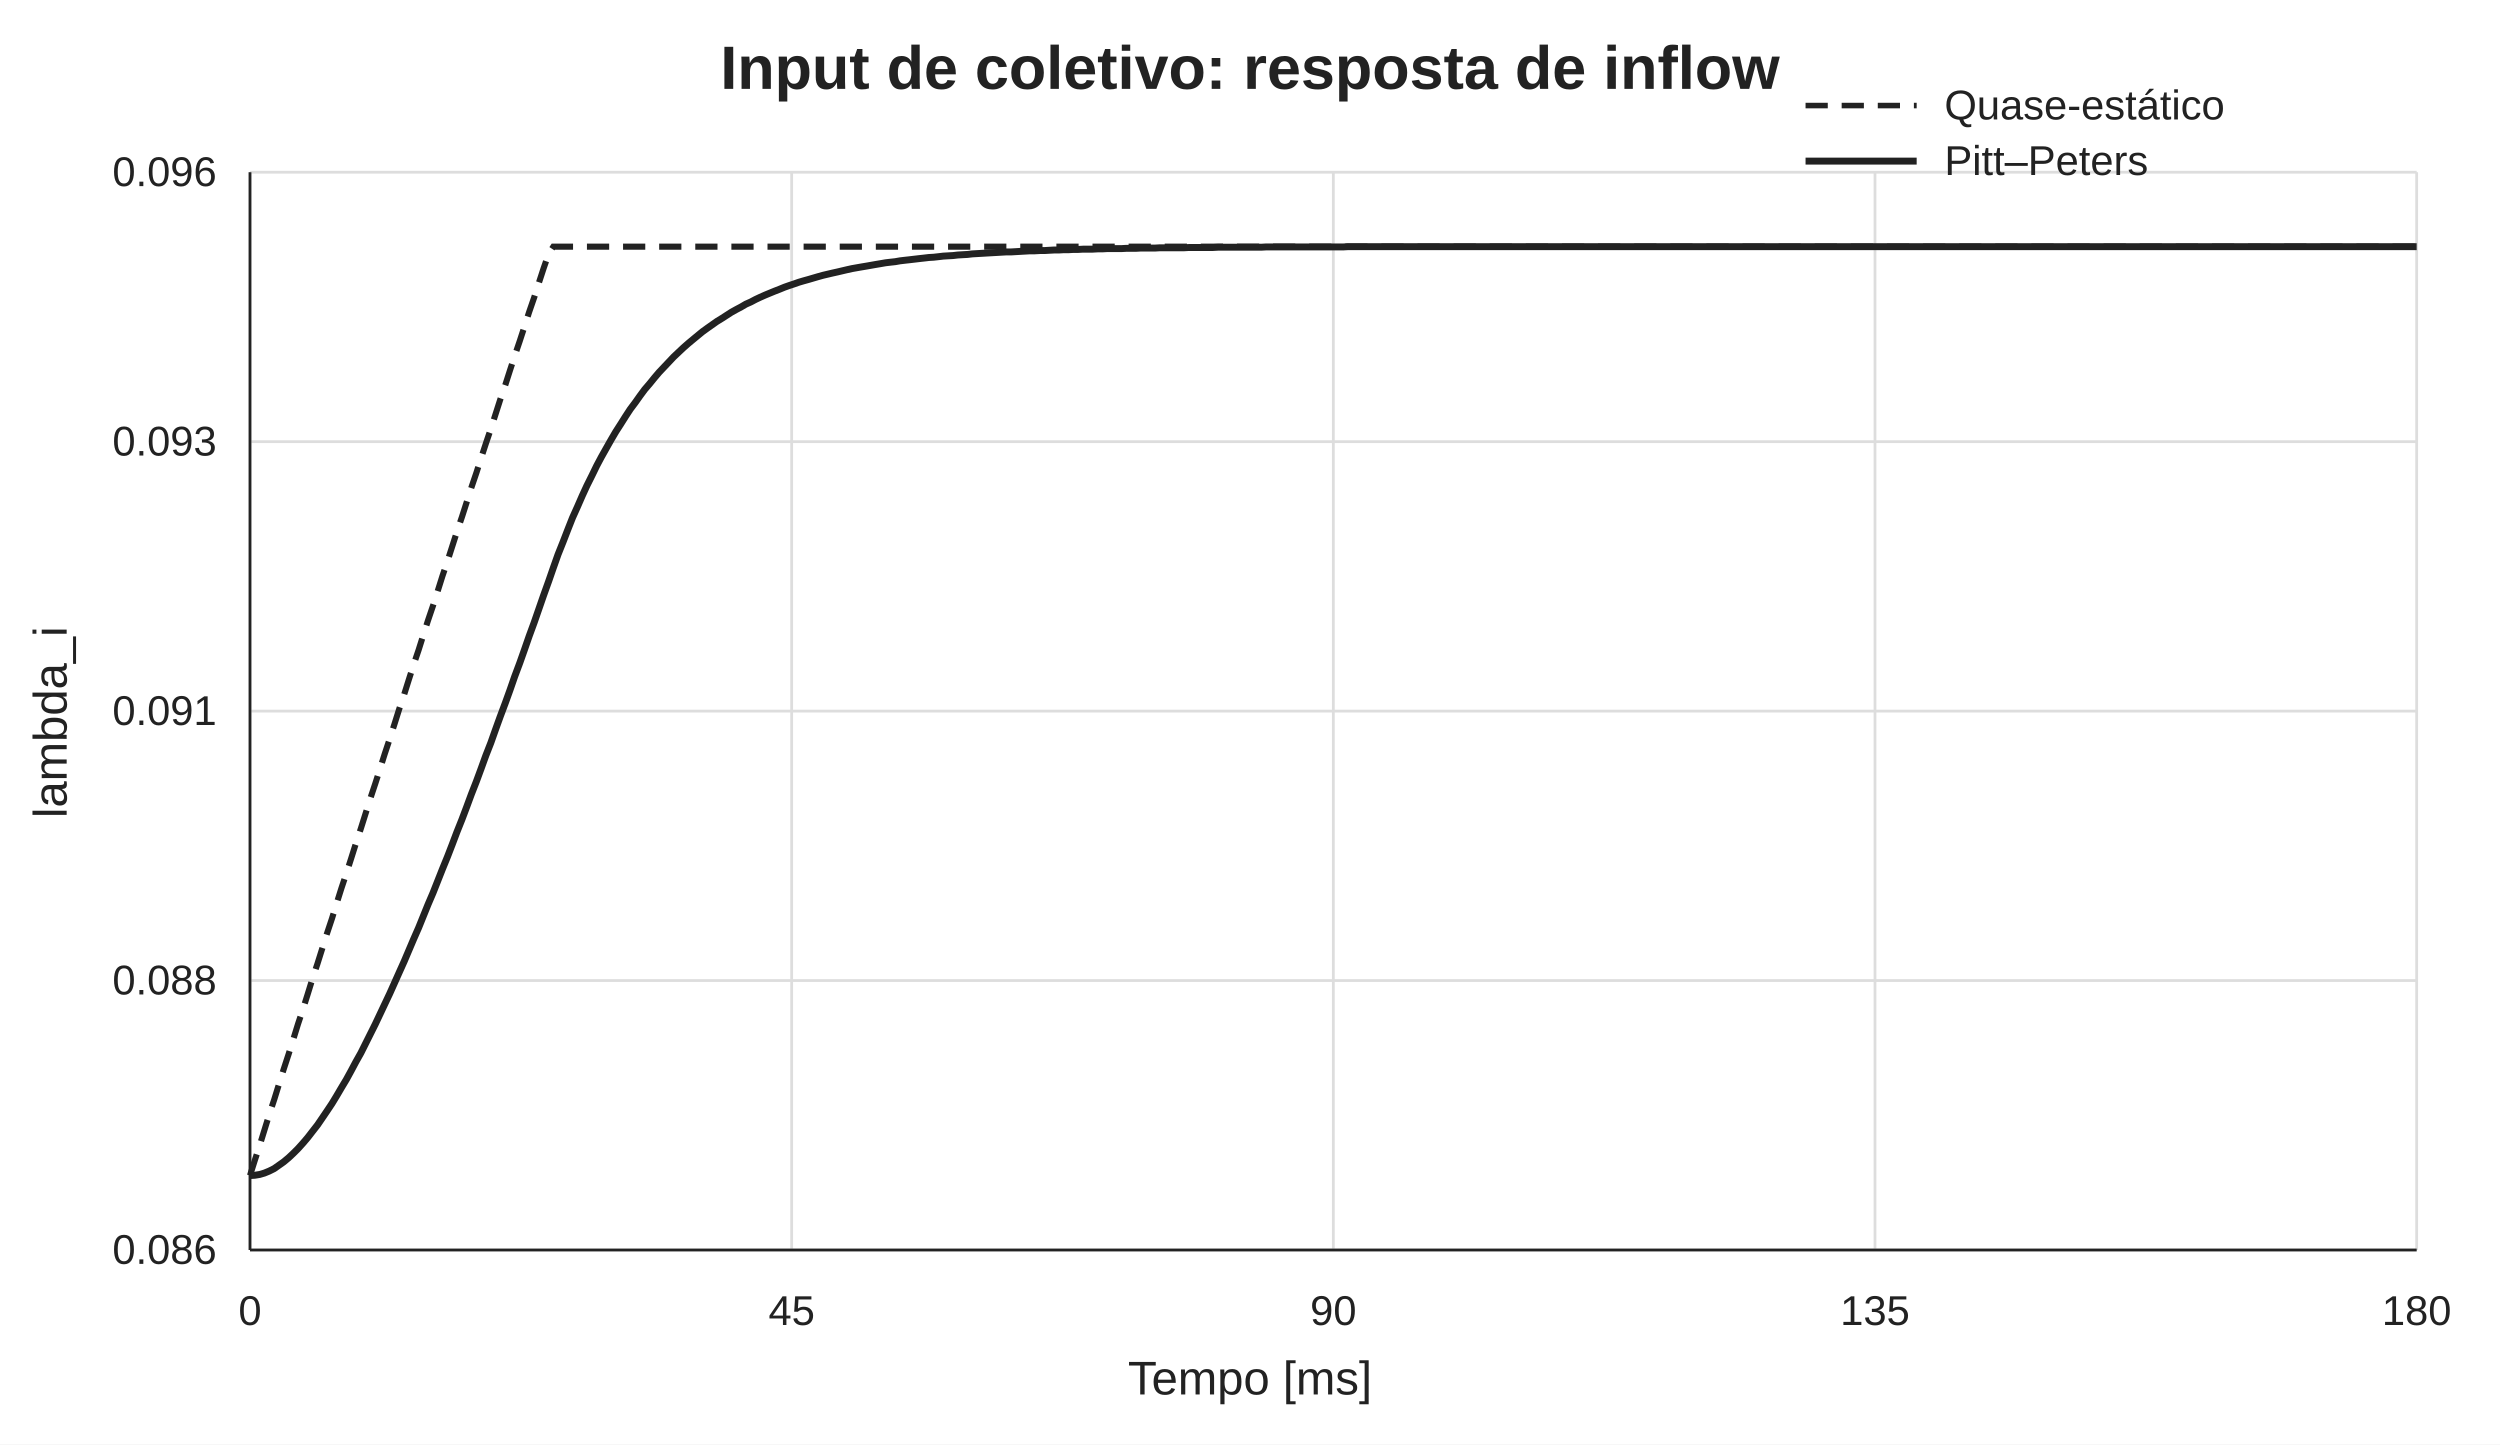
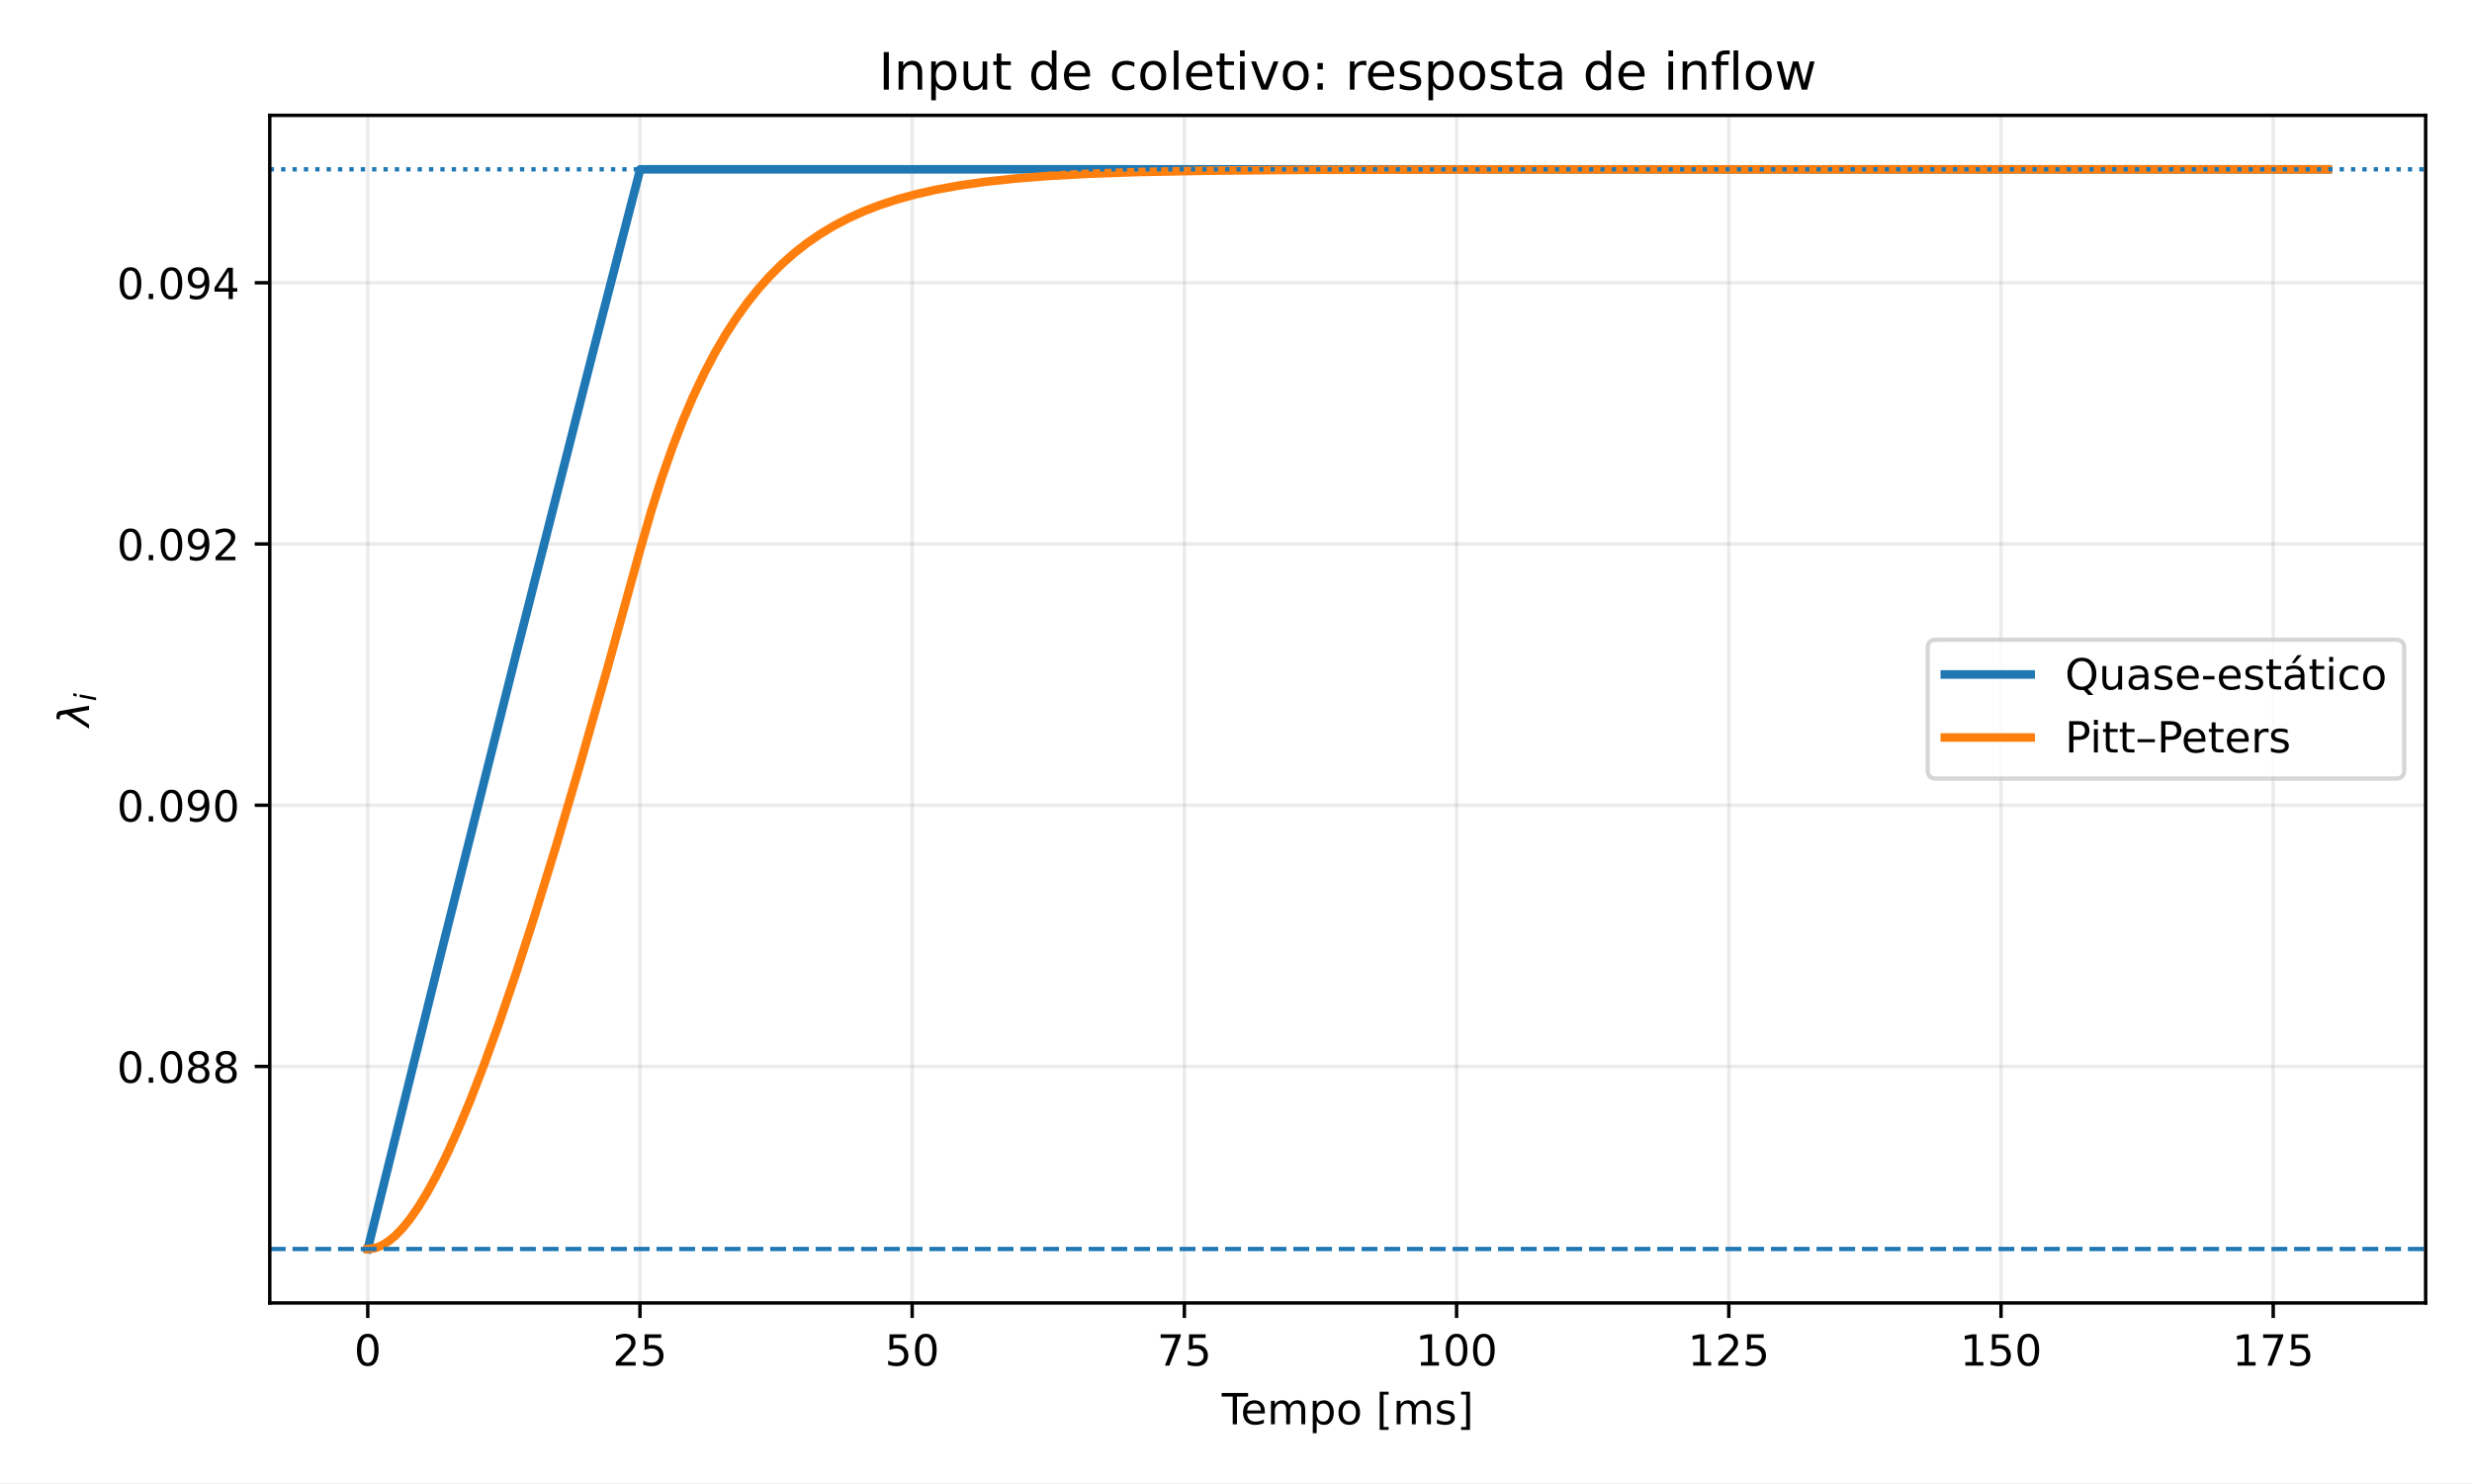
- <svg xmlns="http://www.w3.org/2000/svg" width="900" height="520" viewBox="0 0 900 520">
-   <style>text{font-family:Arial,sans-serif;font-size:15px;fill:#222}.title{font-size:22px;font-weight:600}.lab{font-size:17px}</style>
-   <rect width="100%" height="100%" fill="white" />
-   <text class="title" x="450" y="32" text-anchor="middle">Input de coletivo: resposta de inflow</text>
-   <line x1="90" y1="62" x2="90" y2="450" stroke="#ddd" />
-   <text x="90" y="477" text-anchor="middle">0</text>
-   <line x1="90" y1="62" x2="870" y2="62" stroke="#ddd" />
-   <text x="78" y="67" text-anchor="end">0.096</text>
-   <line x1="285" y1="62" x2="285" y2="450" stroke="#ddd" />
-   <text x="285" y="477" text-anchor="middle">45</text>
-   <line x1="90" y1="159" x2="870" y2="159" stroke="#ddd" />
-   <text x="78" y="164" text-anchor="end">0.093</text>
-   <line x1="480" y1="62" x2="480" y2="450" stroke="#ddd" />
-   <text x="480" y="477" text-anchor="middle">90</text>
-   <line x1="90" y1="256" x2="870" y2="256" stroke="#ddd" />
-   <text x="78" y="261" text-anchor="end">0.091</text>
-   <line x1="675" y1="62" x2="675" y2="450" stroke="#ddd" />
-   <text x="675" y="477" text-anchor="middle">135</text>
-   <line x1="90" y1="353" x2="870" y2="353" stroke="#ddd" />
-   <text x="78" y="358" text-anchor="end">0.088</text>
-   <line x1="870" y1="62" x2="870" y2="450" stroke="#ddd" />
-   <text x="870" y="477" text-anchor="middle">180</text>
-   <line x1="90" y1="450" x2="870" y2="450" stroke="#ddd" />
-   <text x="78" y="455" text-anchor="end">0.086</text>
-   <line x1="90" y1="450" x2="870" y2="450" stroke="#222" />
-   <line x1="90" y1="62" x2="90" y2="450" stroke="#222" />
-   <polyline fill="none" stroke="#222" stroke-width="2.2" stroke-dasharray="8 5" points="90.0,423.2 91.7,417.8 93.5,412.3 95.2,406.8 96.9,401.3 98.7,395.9 100.4,390.4 102.1,385.0 103.9,379.5 105.6,374.1 107.3,368.6 109.1,363.2 110.8,357.8 112.5,352.3 114.3,346.9 116.0,341.5 117.7,336.1 119.5,330.7 121.2,325.2 122.9,319.8 124.7,314.4 126.4,309.1 128.1,303.7 129.9,298.3 131.6,292.9 133.3,287.5 135.1,282.1 136.8,276.8 138.5,271.4 140.3,266.0 142.0,260.7 143.7,255.3 145.5,250.0 147.2,244.6 148.9,239.3 150.7,234.0 152.4,228.6 154.1,223.3 155.9,218.0 157.6,212.7 159.3,207.3 161.1,202.0 162.8,196.7 164.5,191.4 166.3,186.1 168.0,180.8 169.7,175.5 171.5,170.2 173.2,164.9 174.9,159.7 176.7,154.4 178.4,149.1 180.1,143.8 181.9,138.6 183.6,133.3 185.3,128.1 187.1,122.8 188.8,117.6 190.5,112.3 192.3,107.1 194.0,101.8 195.7,96.6 197.5,91.4 199.2,88.8 200.9,88.8 202.7,88.8 204.4,88.8 206.1,88.8 207.9,88.8 209.6,88.8 211.3,88.8 213.1,88.8 214.8,88.8 216.5,88.8 218.3,88.8 220.0,88.8 221.7,88.8 223.5,88.8 225.2,88.8 226.9,88.8 228.7,88.8 230.4,88.8 232.1,88.8 233.9,88.8 235.6,88.8 237.3,88.8 239.1,88.8 240.8,88.8 242.5,88.8 244.3,88.8 246.0,88.8 247.7,88.8 249.5,88.8 251.2,88.8 252.9,88.8 254.7,88.8 256.4,88.8 258.1,88.8 259.9,88.8 261.6,88.8 263.3,88.8 265.1,88.8 266.8,88.8 268.5,88.8 270.3,88.8 272.0,88.8 273.7,88.8 275.5,88.8 277.2,88.8 278.9,88.8 280.7,88.8 282.4,88.8 284.1,88.8 285.9,88.8 287.6,88.8 289.3,88.8 291.1,88.8 292.8,88.8 294.5,88.8 296.3,88.8 298.0,88.8 299.7,88.8 301.5,88.8 303.2,88.8 304.9,88.8 306.7,88.8 308.4,88.8 310.1,88.8 311.9,88.8 313.6,88.8 315.3,88.8 317.1,88.8 318.8,88.8 320.5,88.8 322.3,88.8 324.0,88.8 325.7,88.8 327.5,88.8 329.2,88.8 330.9,88.8 332.7,88.8 334.4,88.8 336.1,88.8 337.9,88.8 339.6,88.8 341.3,88.8 343.1,88.8 344.8,88.8 346.5,88.8 348.3,88.8 350.0,88.8 351.7,88.8 353.5,88.8 355.2,88.8 356.9,88.8 358.7,88.8 360.4,88.8 362.1,88.8 363.9,88.8 365.6,88.8 367.3,88.8 369.1,88.8 370.8,88.8 372.5,88.8 374.3,88.8 376.0,88.8 377.7,88.8 379.5,88.8 381.2,88.8 382.9,88.8 384.7,88.8 386.4,88.8 388.1,88.8 389.9,88.8 391.6,88.8 393.3,88.8 395.1,88.8 396.8,88.8 398.5,88.8 400.3,88.8 402.0,88.8 403.7,88.8 405.5,88.8 407.2,88.8 408.9,88.8 410.7,88.8 412.4,88.8 414.1,88.8 415.9,88.8 417.6,88.8 419.3,88.8 421.1,88.8 422.8,88.8 424.5,88.8 426.3,88.8 428.0,88.8 429.7,88.8 431.5,88.8 433.2,88.8 434.9,88.8 436.7,88.8 438.4,88.8 440.1,88.8 441.9,88.8 443.6,88.8 445.3,88.8 447.1,88.8 448.8,88.8 450.5,88.8 452.3,88.8 454.0,88.8 455.7,88.8 457.5,88.8 459.2,88.8 460.9,88.8 462.7,88.8 464.4,88.8 466.1,88.8 467.9,88.8 469.6,88.8 471.3,88.8 473.1,88.8 474.8,88.8 476.5,88.8 478.3,88.8 480.0,88.8 481.7,88.8 483.5,88.8 485.2,88.8 486.9,88.8 488.7,88.8 490.4,88.8 492.1,88.8 493.9,88.8 495.6,88.8 497.3,88.8 499.1,88.8 500.8,88.8 502.5,88.8 504.3,88.8 506.0,88.8 507.7,88.8 509.5,88.8 511.2,88.8 512.9,88.8 514.7,88.8 516.4,88.8 518.1,88.8 519.9,88.8 521.6,88.8 523.3,88.8 525.1,88.8 526.8,88.8 528.5,88.8 530.3,88.8 532.0,88.8 533.7,88.8 535.5,88.8 537.2,88.8 538.9,88.8 540.7,88.8 542.4,88.8 544.1,88.8 545.9,88.8 547.6,88.8 549.3,88.8 551.1,88.8 552.8,88.8 554.5,88.8 556.3,88.8 558.0,88.8 559.7,88.8 561.5,88.8 563.2,88.8 564.9,88.8 566.7,88.8 568.4,88.8 570.1,88.8 571.9,88.8 573.6,88.8 575.3,88.8 577.1,88.8 578.8,88.8 580.5,88.8 582.3,88.8 584.0,88.8 585.7,88.8 587.5,88.8 589.2,88.8 590.9,88.8 592.7,88.8 594.4,88.8 596.1,88.8 597.9,88.8 599.6,88.8 601.3,88.8 603.1,88.8 604.8,88.8 606.5,88.8 608.3,88.8 610.0,88.8 611.7,88.8 613.5,88.8 615.2,88.8 616.9,88.8 618.7,88.8 620.4,88.8 622.1,88.8 623.9,88.8 625.6,88.8 627.3,88.8 629.1,88.8 630.8,88.8 632.5,88.8 634.3,88.8 636.0,88.8 637.7,88.8 639.5,88.8 641.2,88.8 642.9,88.8 644.7,88.8 646.4,88.8 648.1,88.8 649.9,88.8 651.6,88.8 653.3,88.8 655.1,88.8 656.8,88.8 658.5,88.8 660.3,88.8 662.0,88.8 663.7,88.8 665.5,88.8 667.2,88.8 668.9,88.8 670.7,88.8 672.4,88.8 674.1,88.8 675.9,88.8 677.6,88.8 679.3,88.8 681.1,88.8 682.8,88.8 684.5,88.8 686.3,88.8 688.0,88.8 689.7,88.8 691.5,88.8 693.2,88.8 694.9,88.8 696.7,88.8 698.4,88.8 700.1,88.8 701.9,88.8 703.6,88.8 705.3,88.8 707.1,88.8 708.8,88.8 710.5,88.8 712.3,88.8 714.0,88.8 715.7,88.8 717.5,88.8 719.2,88.8 720.9,88.8 722.7,88.8 724.4,88.8 726.1,88.8 727.9,88.8 729.6,88.8 731.3,88.8 733.1,88.8 734.8,88.8 736.5,88.8 738.3,88.8 740.0,88.8 741.7,88.8 743.5,88.8 745.2,88.8 746.9,88.8 748.7,88.8 750.4,88.8 752.1,88.8 753.9,88.8 755.6,88.8 757.3,88.8 759.1,88.8 760.8,88.8 762.5,88.8 764.3,88.8 766.0,88.8 767.7,88.8 769.5,88.8 771.2,88.8 772.9,88.8 774.7,88.8 776.4,88.8 778.1,88.8 779.9,88.8 781.6,88.8 783.3,88.8 785.1,88.8 786.8,88.8 788.5,88.8 790.3,88.8 792.0,88.8 793.7,88.8 795.5,88.8 797.2,88.8 798.9,88.8 800.7,88.8 802.4,88.8 804.1,88.8 805.9,88.8 807.6,88.8 809.3,88.8 811.1,88.8 812.8,88.8 814.5,88.8 816.3,88.8 818.0,88.8 819.7,88.8 821.5,88.8 823.2,88.8 824.9,88.8 826.7,88.8 828.4,88.8 830.1,88.8 831.9,88.8 833.6,88.8 835.3,88.8 837.1,88.8 838.8,88.8 840.5,88.8 842.3,88.8 844.0,88.8 845.7,88.8 847.5,88.8 849.2,88.8 850.9,88.8 852.7,88.8 854.4,88.8 856.1,88.8 857.9,88.8 859.6,88.8 861.3,88.8 863.1,88.8 864.8,88.8 866.5,88.8 868.3,88.8 870.0,88.8" />
-   <polyline fill="none" stroke="#222" stroke-width="2.5" points="90.0,423.2 91.7,423.1 93.5,422.8 95.2,422.3 96.9,421.6 98.7,420.7 100.4,419.5 102.1,418.3 103.9,416.8 105.6,415.2 107.3,413.5 109.1,411.5 110.8,409.5 112.5,407.3 114.3,405.0 116.0,402.5 117.7,400.0 119.5,397.3 121.2,394.5 122.9,391.6 124.7,388.6 126.4,385.5 128.1,382.3 129.9,379.1 131.6,375.7 133.3,372.3 135.1,368.7 136.8,365.1 138.5,361.5 140.3,357.7 142.0,353.9 143.7,350.1 145.5,346.1 147.2,342.1 148.9,338.1 150.7,334.0 152.4,329.8 154.1,325.6 155.9,321.4 157.6,317.1 159.3,312.8 161.1,308.4 162.8,304.0 164.5,299.5 166.3,295.0 168.0,290.5 169.7,285.9 171.5,281.3 173.2,276.7 174.9,272.0 176.7,267.4 178.4,262.6 180.1,257.9 181.9,253.1 183.6,248.4 185.3,243.5 187.1,238.7 188.8,233.9 190.5,229.0 192.3,224.1 194.0,219.2 195.7,214.3 197.5,209.3 199.2,204.4 200.9,199.6 202.7,195.1 204.4,190.7 206.1,186.4 207.9,182.4 209.6,178.5 211.3,174.8 213.1,171.2 214.8,167.7 216.5,164.5 218.3,161.3 220.0,158.3 221.7,155.4 223.5,152.6 225.2,149.9 226.9,147.3 228.7,144.9 230.4,142.5 232.1,140.2 233.9,138.1 235.6,136.0 237.3,134.0 239.1,132.1 240.8,130.3 242.5,128.5 244.3,126.8 246.0,125.2 247.7,123.7 249.5,122.2 251.2,120.8 252.9,119.4 254.7,118.1 256.4,116.9 258.1,115.7 259.9,114.6 261.6,113.5 263.3,112.4 265.1,111.4 266.8,110.5 268.5,109.5 270.3,108.7 272.0,107.8 273.7,107.0 275.5,106.2 277.2,105.5 278.9,104.8 280.7,104.1 282.4,103.4 284.1,102.8 285.9,102.2 287.6,101.6 289.3,101.1 291.1,100.6 292.8,100.1 294.5,99.6 296.3,99.1 298.0,98.7 299.7,98.3 301.5,97.9 303.2,97.5 304.9,97.1 306.7,96.7 308.4,96.4 310.1,96.1 311.9,95.8 313.6,95.5 315.3,95.2 317.1,94.9 318.8,94.6 320.5,94.4 322.3,94.2 324.0,93.9 325.7,93.7 327.5,93.5 329.2,93.3 330.9,93.1 332.7,92.9 334.4,92.7 336.1,92.6 337.9,92.4 339.6,92.2 341.3,92.1 343.1,92.0 344.8,91.8 346.5,91.7 348.3,91.6 350.0,91.4 351.7,91.3 353.5,91.2 355.2,91.1 356.9,91.0 358.7,90.9 360.4,90.8 362.1,90.7 363.9,90.7 365.6,90.6 367.3,90.5 369.1,90.4 370.8,90.3 372.5,90.3 374.3,90.2 376.0,90.2 377.7,90.1 379.5,90.0 381.2,90.0 382.9,89.9 384.7,89.9 386.4,89.8 388.1,89.8 389.9,89.7 391.6,89.7 393.3,89.7 395.1,89.6 396.8,89.6 398.5,89.5 400.3,89.5 402.0,89.5 403.7,89.5 405.5,89.4 407.2,89.4 408.9,89.4 410.7,89.3 412.4,89.3 414.1,89.3 415.9,89.3 417.6,89.2 419.3,89.2 421.1,89.2 422.8,89.2 424.5,89.2 426.3,89.2 428.0,89.1 429.7,89.1 431.5,89.1 433.2,89.1 434.9,89.1 436.7,89.1 438.4,89.0 440.1,89.0 441.9,89.0 443.6,89.0 445.3,89.0 447.1,89.0 448.8,89.0 450.5,89.0 452.3,89.0 454.0,89.0 455.7,88.9 457.5,88.9 459.2,88.9 460.9,88.9 462.7,88.9 464.4,88.9 466.1,88.9 467.9,88.9 469.6,88.9 471.3,88.9 473.1,88.9 474.8,88.9 476.5,88.9 478.3,88.9 480.0,88.9 481.7,88.9 483.5,88.9 485.2,88.8 486.9,88.8 488.7,88.8 490.4,88.8 492.1,88.8 493.9,88.8 495.6,88.8 497.3,88.8 499.1,88.8 500.8,88.8 502.5,88.8 504.3,88.8 506.0,88.8 507.7,88.8 509.5,88.8 511.2,88.8 512.9,88.8 514.7,88.8 516.4,88.8 518.1,88.8 519.9,88.8 521.6,88.8 523.3,88.8 525.1,88.8 526.8,88.8 528.5,88.8 530.3,88.8 532.0,88.8 533.7,88.8 535.5,88.8 537.2,88.8 538.9,88.8 540.7,88.8 542.4,88.8 544.1,88.8 545.9,88.8 547.6,88.8 549.3,88.8 551.1,88.8 552.8,88.8 554.5,88.8 556.3,88.8 558.0,88.8 559.7,88.8 561.5,88.8 563.2,88.8 564.9,88.8 566.7,88.8 568.4,88.8 570.1,88.8 571.9,88.8 573.6,88.8 575.3,88.8 577.1,88.8 578.8,88.8 580.5,88.8 582.3,88.8 584.0,88.8 585.7,88.8 587.5,88.8 589.2,88.8 590.9,88.8 592.7,88.8 594.4,88.8 596.1,88.8 597.9,88.8 599.6,88.8 601.3,88.8 603.1,88.8 604.8,88.8 606.5,88.8 608.3,88.8 610.0,88.8 611.7,88.8 613.5,88.8 615.2,88.8 616.9,88.8 618.7,88.8 620.4,88.8 622.1,88.8 623.9,88.8 625.6,88.8 627.3,88.8 629.1,88.8 630.8,88.8 632.5,88.8 634.3,88.8 636.0,88.8 637.7,88.8 639.5,88.8 641.2,88.8 642.9,88.8 644.7,88.8 646.4,88.8 648.1,88.8 649.9,88.8 651.6,88.8 653.3,88.8 655.1,88.8 656.8,88.8 658.5,88.8 660.3,88.8 662.0,88.8 663.7,88.8 665.5,88.8 667.2,88.8 668.9,88.8 670.7,88.8 672.4,88.8 674.1,88.8 675.9,88.8 677.6,88.8 679.3,88.8 681.1,88.8 682.8,88.8 684.5,88.8 686.3,88.8 688.0,88.8 689.7,88.8 691.5,88.8 693.2,88.8 694.9,88.8 696.7,88.8 698.4,88.8 700.1,88.8 701.9,88.8 703.6,88.8 705.3,88.8 707.1,88.8 708.8,88.8 710.5,88.8 712.3,88.8 714.0,88.8 715.7,88.8 717.5,88.8 719.2,88.8 720.9,88.8 722.7,88.8 724.4,88.8 726.1,88.8 727.9,88.8 729.6,88.8 731.3,88.8 733.1,88.8 734.8,88.8 736.5,88.8 738.3,88.8 740.0,88.8 741.7,88.8 743.5,88.8 745.2,88.8 746.9,88.8 748.7,88.8 750.4,88.8 752.1,88.8 753.9,88.8 755.6,88.8 757.3,88.8 759.1,88.8 760.8,88.8 762.5,88.8 764.3,88.8 766.0,88.8 767.7,88.8 769.5,88.8 771.2,88.8 772.9,88.8 774.7,88.8 776.4,88.8 778.1,88.8 779.9,88.8 781.6,88.8 783.3,88.8 785.1,88.8 786.8,88.8 788.5,88.8 790.3,88.8 792.0,88.8 793.7,88.8 795.5,88.8 797.2,88.8 798.9,88.8 800.7,88.8 802.4,88.8 804.1,88.8 805.9,88.8 807.6,88.8 809.3,88.8 811.1,88.8 812.8,88.8 814.5,88.8 816.3,88.8 818.0,88.8 819.7,88.8 821.5,88.8 823.2,88.8 824.9,88.8 826.7,88.8 828.4,88.8 830.1,88.8 831.9,88.8 833.6,88.8 835.3,88.8 837.1,88.8 838.8,88.8 840.5,88.8 842.3,88.8 844.0,88.8 845.7,88.8 847.5,88.8 849.2,88.8 850.9,88.8 852.7,88.8 854.4,88.8 856.1,88.8 857.9,88.8 859.6,88.8 861.3,88.8 863.1,88.8 864.8,88.8 866.5,88.8 868.3,88.8 870.0,88.8" />
-   <text class="lab" x="450" y="502" text-anchor="middle">Tempo [ms]</text>
-   <text class="lab" transform="translate(24 260) rotate(-90)" text-anchor="middle">lambda_i</text>
-   <line x1="650" y1="38" x2="690" y2="38" stroke="#222" stroke-width="2" stroke-dasharray="8 5" />
-   <text x="700" y="43">Quase-estático</text>
-   <line x1="650" y1="58" x2="690" y2="58" stroke="#222" stroke-width="2.5" />
-   <text x="700" y="63">Pitt–Peters</text>
+ <svg xmlns="http://www.w3.org/2000/svg" xmlns:xlink="http://www.w3.org/1999/xlink" width="576pt" height="345.6pt" viewBox="0 0 576 345.6" version="1.1">
+   <defs>
+     <style type="text/css">*{stroke-linejoin: round; stroke-linecap: butt}</style>
+   </defs>
+   <g id="figure_1">
+     <g id="patch_1">
+       <path d="M 0 345.6  L 576 345.6  L 576 0  L 0 0  z " style="fill: #ffffff" />
+     </g>
+     <g id="axes_1">
+       <g id="patch_2">
+         <path d="M 62.858 303.64  L 565.2 303.64  L 565.2 26.88  L 62.858 26.88  z " style="fill: #ffffff" />
+       </g>
+       <g id="matplotlib.axis_1">
+         <g id="xtick_1">
+           <g id="line2d_1">
+             <path d="M 85.692 303.64  L 85.692 26.88  " clip-path="url(#p169749e52f)" style="fill: none; stroke: #b0b0b0; stroke-opacity: 0.25; stroke-width: 0.8; stroke-linecap: square" />
+           </g>
+           <g id="line2d_2">
+             <defs>
+               <path id="m44f8a8be29" d="M 0 0  L 0 3.5  " style="stroke: #000000; stroke-width: 0.8" />
+             </defs>
+             <g>
+               <use xlink:href="#m44f8a8be29" x="85.692" y="303.64" style="stroke: #000000; stroke-width: 0.8" />
+             </g>
+           </g>
+           <g id="text_1">
+             <text style="font-size: 10px; font-family: 'DejaVu Sans', 'Bitstream Vera Sans', 'Computer Modern Sans Serif', 'Lucida Grande', 'Verdana', 'Geneva', 'Lucid', 'Arial', 'Helvetica', 'Avant Garde', sans-serif; text-anchor: middle" x="85.692" y="318.238" transform="rotate(-0 85.69173 318.2384)">0</text>
+           </g>
+         </g>
+         <g id="xtick_2">
+           <g id="line2d_3">
+             <path d="M 149.119 303.64  L 149.119 26.88  " clip-path="url(#p169749e52f)" style="fill: none; stroke: #b0b0b0; stroke-opacity: 0.25; stroke-width: 0.8; stroke-linecap: square" />
+           </g>
+           <g id="line2d_4">
+             <g>
+               <use xlink:href="#m44f8a8be29" x="149.119" y="303.64" style="stroke: #000000; stroke-width: 0.8" />
+             </g>
+           </g>
+           <g id="text_2">
+             <text style="font-size: 10px; font-family: 'DejaVu Sans', 'Bitstream Vera Sans', 'Computer Modern Sans Serif', 'Lucida Grande', 'Verdana', 'Geneva', 'Lucid', 'Arial', 'Helvetica', 'Avant Garde', sans-serif; text-anchor: middle" x="149.119" y="318.238" transform="rotate(-0 149.1187 318.2384)">25</text>
+           </g>
+         </g>
+         <g id="xtick_3">
+           <g id="line2d_5">
+             <path d="M 212.546 303.64  L 212.546 26.88  " clip-path="url(#p169749e52f)" style="fill: none; stroke: #b0b0b0; stroke-opacity: 0.25; stroke-width: 0.8; stroke-linecap: square" />
+           </g>
+           <g id="line2d_6">
+             <g>
+               <use xlink:href="#m44f8a8be29" x="212.546" y="303.64" style="stroke: #000000; stroke-width: 0.8" />
+             </g>
+           </g>
+           <g id="text_3">
+             <text style="font-size: 10px; font-family: 'DejaVu Sans', 'Bitstream Vera Sans', 'Computer Modern Sans Serif', 'Lucida Grande', 'Verdana', 'Geneva', 'Lucid', 'Arial', 'Helvetica', 'Avant Garde', sans-serif; text-anchor: middle" x="212.546" y="318.238" transform="rotate(-0 212.5458 318.2384)">50</text>
+           </g>
+         </g>
+         <g id="xtick_4">
+           <g id="line2d_7">
+             <path d="M 275.973 303.64  L 275.973 26.88  " clip-path="url(#p169749e52f)" style="fill: none; stroke: #b0b0b0; stroke-opacity: 0.25; stroke-width: 0.8; stroke-linecap: square" />
+           </g>
+           <g id="line2d_8">
+             <g>
+               <use xlink:href="#m44f8a8be29" x="275.973" y="303.64" style="stroke: #000000; stroke-width: 0.8" />
+             </g>
+           </g>
+           <g id="text_4">
+             <text style="font-size: 10px; font-family: 'DejaVu Sans', 'Bitstream Vera Sans', 'Computer Modern Sans Serif', 'Lucida Grande', 'Verdana', 'Geneva', 'Lucid', 'Arial', 'Helvetica', 'Avant Garde', sans-serif; text-anchor: middle" x="275.973" y="318.238" transform="rotate(-0 275.9728 318.2384)">75</text>
+           </g>
+         </g>
+         <g id="xtick_5">
+           <g id="line2d_9">
+             <path d="M 339.4 303.64  L 339.4 26.88  " clip-path="url(#p169749e52f)" style="fill: none; stroke: #b0b0b0; stroke-opacity: 0.25; stroke-width: 0.8; stroke-linecap: square" />
+           </g>
+           <g id="line2d_10">
+             <g>
+               <use xlink:href="#m44f8a8be29" x="339.4" y="303.64" style="stroke: #000000; stroke-width: 0.8" />
+             </g>
+           </g>
+           <g id="text_5">
+             <text style="font-size: 10px; font-family: 'DejaVu Sans', 'Bitstream Vera Sans', 'Computer Modern Sans Serif', 'Lucida Grande', 'Verdana', 'Geneva', 'Lucid', 'Arial', 'Helvetica', 'Avant Garde', sans-serif; text-anchor: middle" x="339.4" y="318.238" transform="rotate(-0 339.3998 318.2384)">100</text>
+           </g>
+         </g>
+         <g id="xtick_6">
+           <g id="line2d_11">
+             <path d="M 402.827 303.64  L 402.827 26.88  " clip-path="url(#p169749e52f)" style="fill: none; stroke: #b0b0b0; stroke-opacity: 0.25; stroke-width: 0.8; stroke-linecap: square" />
+           </g>
+           <g id="line2d_12">
+             <g>
+               <use xlink:href="#m44f8a8be29" x="402.827" y="303.64" style="stroke: #000000; stroke-width: 0.8" />
+             </g>
+           </g>
+           <g id="text_6">
+             <text style="font-size: 10px; font-family: 'DejaVu Sans', 'Bitstream Vera Sans', 'Computer Modern Sans Serif', 'Lucida Grande', 'Verdana', 'Geneva', 'Lucid', 'Arial', 'Helvetica', 'Avant Garde', sans-serif; text-anchor: middle" x="402.827" y="318.238" transform="rotate(-0 402.8268 318.2384)">125</text>
+           </g>
+         </g>
+         <g id="xtick_7">
+           <g id="line2d_13">
+             <path d="M 466.254 303.64  L 466.254 26.88  " clip-path="url(#p169749e52f)" style="fill: none; stroke: #b0b0b0; stroke-opacity: 0.25; stroke-width: 0.8; stroke-linecap: square" />
+           </g>
+           <g id="line2d_14">
+             <g>
+               <use xlink:href="#m44f8a8be29" x="466.254" y="303.64" style="stroke: #000000; stroke-width: 0.8" />
+             </g>
+           </g>
+           <g id="text_7">
+             <text style="font-size: 10px; font-family: 'DejaVu Sans', 'Bitstream Vera Sans', 'Computer Modern Sans Serif', 'Lucida Grande', 'Verdana', 'Geneva', 'Lucid', 'Arial', 'Helvetica', 'Avant Garde', sans-serif; text-anchor: middle" x="466.254" y="318.238" transform="rotate(-0 466.2538 318.2384)">150</text>
+           </g>
+         </g>
+         <g id="xtick_8">
+           <g id="line2d_15">
+             <path d="M 529.681 303.64  L 529.681 26.88  " clip-path="url(#p169749e52f)" style="fill: none; stroke: #b0b0b0; stroke-opacity: 0.25; stroke-width: 0.8; stroke-linecap: square" />
+           </g>
+           <g id="line2d_16">
+             <g>
+               <use xlink:href="#m44f8a8be29" x="529.681" y="303.64" style="stroke: #000000; stroke-width: 0.8" />
+             </g>
+           </g>
+           <g id="text_8">
+             <text style="font-size: 10px; font-family: 'DejaVu Sans', 'Bitstream Vera Sans', 'Computer Modern Sans Serif', 'Lucida Grande', 'Verdana', 'Geneva', 'Lucid', 'Arial', 'Helvetica', 'Avant Garde', sans-serif; text-anchor: middle" x="529.681" y="318.238" transform="rotate(-0 529.6809 318.2384)">175</text>
+           </g>
+         </g>
+         <g id="text_9">
+           <text style="font-size: 10px; font-family: 'DejaVu Sans', 'Bitstream Vera Sans', 'Computer Modern Sans Serif', 'Lucida Grande', 'Verdana', 'Geneva', 'Lucid', 'Arial', 'Helvetica', 'Avant Garde', sans-serif; text-anchor: middle" x="314.029" y="331.917" transform="rotate(-0 314.029 331.9166)">Tempo [ms]</text>
+         </g>
+       </g>
+       <g id="matplotlib.axis_2">
+         <g id="ytick_1">
+           <g id="line2d_17">
+             <path d="M 62.858 248.523  L 565.2 248.523  " clip-path="url(#p169749e52f)" style="fill: none; stroke: #b0b0b0; stroke-opacity: 0.25; stroke-width: 0.8; stroke-linecap: square" />
+           </g>
+           <g id="line2d_18">
+             <defs>
+               <path id="mfdaf88a239" d="M 0 0  L -3.5 0  " style="stroke: #000000; stroke-width: 0.8" />
+             </defs>
+             <g>
+               <use xlink:href="#mfdaf88a239" x="62.858" y="248.523" style="stroke: #000000; stroke-width: 0.8" />
+             </g>
+           </g>
+           <g id="text_10">
+             <text style="font-size: 10px; font-family: 'DejaVu Sans', 'Bitstream Vera Sans', 'Computer Modern Sans Serif', 'Lucida Grande', 'Verdana', 'Geneva', 'Lucid', 'Arial', 'Helvetica', 'Avant Garde', sans-serif; text-anchor: end" x="55.858" y="252.322" transform="rotate(-0 55.858 252.3223)">0.088</text>
+           </g>
+         </g>
+         <g id="ytick_2">
+           <g id="line2d_19">
+             <path d="M 62.858 187.646  L 565.2 187.646  " clip-path="url(#p169749e52f)" style="fill: none; stroke: #b0b0b0; stroke-opacity: 0.25; stroke-width: 0.8; stroke-linecap: square" />
+           </g>
+           <g id="line2d_20">
+             <g>
+               <use xlink:href="#mfdaf88a239" x="62.858" y="187.646" style="stroke: #000000; stroke-width: 0.8" />
+             </g>
+           </g>
+           <g id="text_11">
+             <text style="font-size: 10px; font-family: 'DejaVu Sans', 'Bitstream Vera Sans', 'Computer Modern Sans Serif', 'Lucida Grande', 'Verdana', 'Geneva', 'Lucid', 'Arial', 'Helvetica', 'Avant Garde', sans-serif; text-anchor: end" x="55.858" y="191.445" transform="rotate(-0 55.858 191.4449)">0.090</text>
+           </g>
+         </g>
+         <g id="ytick_3">
+           <g id="line2d_21">
+             <path d="M 62.858 126.768  L 565.2 126.768  " clip-path="url(#p169749e52f)" style="fill: none; stroke: #b0b0b0; stroke-opacity: 0.25; stroke-width: 0.8; stroke-linecap: square" />
+           </g>
+           <g id="line2d_22">
+             <g>
+               <use xlink:href="#mfdaf88a239" x="62.858" y="126.768" style="stroke: #000000; stroke-width: 0.8" />
+             </g>
+           </g>
+           <g id="text_12">
+             <text style="font-size: 10px; font-family: 'DejaVu Sans', 'Bitstream Vera Sans', 'Computer Modern Sans Serif', 'Lucida Grande', 'Verdana', 'Geneva', 'Lucid', 'Arial', 'Helvetica', 'Avant Garde', sans-serif; text-anchor: end" x="55.858" y="130.567" transform="rotate(-0 55.858 130.5675)">0.092</text>
+           </g>
+         </g>
+         <g id="ytick_4">
+           <g id="line2d_23">
+             <path d="M 62.858 65.891  L 565.2 65.891  " clip-path="url(#p169749e52f)" style="fill: none; stroke: #b0b0b0; stroke-opacity: 0.25; stroke-width: 0.8; stroke-linecap: square" />
+           </g>
+           <g id="line2d_24">
+             <g>
+               <use xlink:href="#mfdaf88a239" x="62.858" y="65.891" style="stroke: #000000; stroke-width: 0.8" />
+             </g>
+           </g>
+           <g id="text_13">
+             <text style="font-size: 10px; font-family: 'DejaVu Sans', 'Bitstream Vera Sans', 'Computer Modern Sans Serif', 'Lucida Grande', 'Verdana', 'Geneva', 'Lucid', 'Arial', 'Helvetica', 'Avant Garde', sans-serif; text-anchor: end" x="55.858" y="69.69" transform="rotate(-0 55.858 69.69006)">0.094</text>
+           </g>
+         </g>
+         <g id="text_14">
+           <g transform="translate(21.15019 169.36) rotate(-90)">
+             <text>
+               <tspan x="0" y="-0.406" style="font-style: oblique; font-size: 10px; font-family: 'DejaVu Sans'">λ</tspan>
+               <tspan x="5.918" y="1.234" style="font-style: oblique; font-size: 7px; font-family: 'DejaVu Sans'">i</tspan>
+             </text>
+           </g>
+         </g>
+       </g>
+       <g id="line2d_25">
+         <path d="M 85.692 291.06  L 102.792 222.028  L 120.145 152.897  L 137.702 83.871  L 149.169 39.46  L 542.366 39.46  L 542.366 39.46  " clip-path="url(#p169749e52f)" style="fill: none; stroke: #1f77b4; stroke-width: 2; stroke-linecap: square" />
+       </g>
+       <g id="line2d_26">
+         <path d="M 85.692 291.06  L 86.859 290.953  L 88.077 290.612  L 89.345 290.021  L 90.715 289.125  L 92.187 287.883  L 93.76 286.254  L 95.485 284.134  L 97.362 281.456  L 99.392 278.161  L 101.625 274.096  L 104.06 269.179  L 106.699 263.341  L 109.591 256.394  L 112.788 248.122  L 116.34 238.292  L 120.247 226.808  L 124.611 213.275  L 129.532 197.265  L 135.114 178.335  L 141.609 155.494  L 149.372 127.342  L 151.808 118.898  L 154.244 111.24  L 156.679 104.3  L 159.115 98.014  L 161.601 92.212  L 164.088 86.973  L 166.574 82.245  L 169.111 77.897  L 171.648 73.984  L 174.236 70.399  L 176.874 67.121  L 179.564 64.134  L 182.304 61.419  L 185.145 58.916  L 188.088 56.622  L 191.133 54.531  L 194.33 52.607  L 197.678 50.854  L 201.23 49.248  L 204.985 47.795  L 209.045 46.465  L 213.459 45.258  L 218.28 44.175  L 223.607 43.212  L 229.544 42.369  L 236.344 41.632  L 244.259 41.007  L 253.697 40.491  L 265.419 40.083  L 280.844 39.781  L 303.323 39.582  L 343.662 39.482  L 486.601 39.46  L 542.366 39.46  L 542.366 39.46  " clip-path="url(#p169749e52f)" style="fill: none; stroke: #ff7f0e; stroke-width: 2; stroke-linecap: square" />
+       </g>
+       <g id="line2d_27">
+         <path d="M 62.858 291.06  L 565.2 291.06  " clip-path="url(#p169749e52f)" style="fill: none; stroke-dasharray: 3.7,1.6; stroke-dashoffset: 0; stroke: #1f77b4" />
+       </g>
+       <g id="line2d_28">
+         <path d="M 62.858 39.46  L 565.2 39.46  " clip-path="url(#p169749e52f)" style="fill: none; stroke-dasharray: 1,1.65; stroke-dashoffset: 0; stroke: #1f77b4" />
+       </g>
+       <g id="patch_3">
+         <path d="M 62.858 303.64  L 62.858 26.88  " style="fill: none; stroke: #000000; stroke-width: 0.8; stroke-linejoin: miter; stroke-linecap: square" />
+       </g>
+       <g id="patch_4">
+         <path d="M 565.2 303.64  L 565.2 26.88  " style="fill: none; stroke: #000000; stroke-width: 0.8; stroke-linejoin: miter; stroke-linecap: square" />
+       </g>
+       <g id="patch_5">
+         <path d="M 62.858 303.64  L 565.2 303.64  " style="fill: none; stroke: #000000; stroke-width: 0.8; stroke-linejoin: miter; stroke-linecap: square" />
+       </g>
+       <g id="patch_6">
+         <path d="M 62.858 26.88  L 565.2 26.88  " style="fill: none; stroke: #000000; stroke-width: 0.8; stroke-linejoin: miter; stroke-linecap: square" />
+       </g>
+       <g id="text_15">
+         <text style="font-size: 12px; font-family: 'DejaVu Sans', 'Bitstream Vera Sans', 'Computer Modern Sans Serif', 'Lucida Grande', 'Verdana', 'Geneva', 'Lucid', 'Arial', 'Helvetica', 'Avant Garde', sans-serif; text-anchor: middle" x="314.029" y="20.88" transform="rotate(-0 314.029 20.88)">Input de coletivo: resposta de inflow</text>
+       </g>
+       <g id="legend_1">
+         <g id="patch_7">
+           <path d="M 451.166 181.438  L 558.2 181.438  Q 560.2 181.438 560.2 179.438  L 560.2 151.082  Q 560.2 149.082 558.2 149.082  L 451.166 149.082  Q 449.166 149.082 449.166 151.082  L 449.166 179.438  Q 449.166 181.438 451.166 181.438  z " style="fill: #ffffff; opacity: 0.8; stroke: #cccccc; stroke-linejoin: miter" />
+         </g>
+         <g id="line2d_29">
+           <path d="M 453.166 157.18  L 463.166 157.18  L 473.166 157.18  " style="fill: none; stroke: #1f77b4; stroke-width: 2; stroke-linecap: square" />
+         </g>
+         <g id="text_16">
+           <text style="font-size: 10px; font-family: 'DejaVu Sans', 'Bitstream Vera Sans', 'Computer Modern Sans Serif', 'Lucida Grande', 'Verdana', 'Geneva', 'Lucid', 'Arial', 'Helvetica', 'Avant Garde', sans-serif; text-anchor: start" x="481.166" y="160.68" transform="rotate(-0 481.1656 160.6803)">Quase-estático</text>
+         </g>
+         <g id="line2d_30">
+           <path d="M 453.166 171.858  L 463.166 171.858  L 473.166 171.858  " style="fill: none; stroke: #ff7f0e; stroke-width: 2; stroke-linecap: square" />
+         </g>
+         <g id="text_17">
+           <text style="font-size: 10px; font-family: 'DejaVu Sans', 'Bitstream Vera Sans', 'Computer Modern Sans Serif', 'Lucida Grande', 'Verdana', 'Geneva', 'Lucid', 'Arial', 'Helvetica', 'Avant Garde', sans-serif; text-anchor: start" x="481.166" y="175.358" transform="rotate(-0 481.1656 175.3584)">Pitt–Peters</text>
+         </g>
+       </g>
+     </g>
+   </g>
+   <defs>
+     <clipPath id="p169749e52f">
+       <rect x="62.858" y="26.88" width="502.342" height="276.76" />
+     </clipPath>
+   </defs>
</svg>
